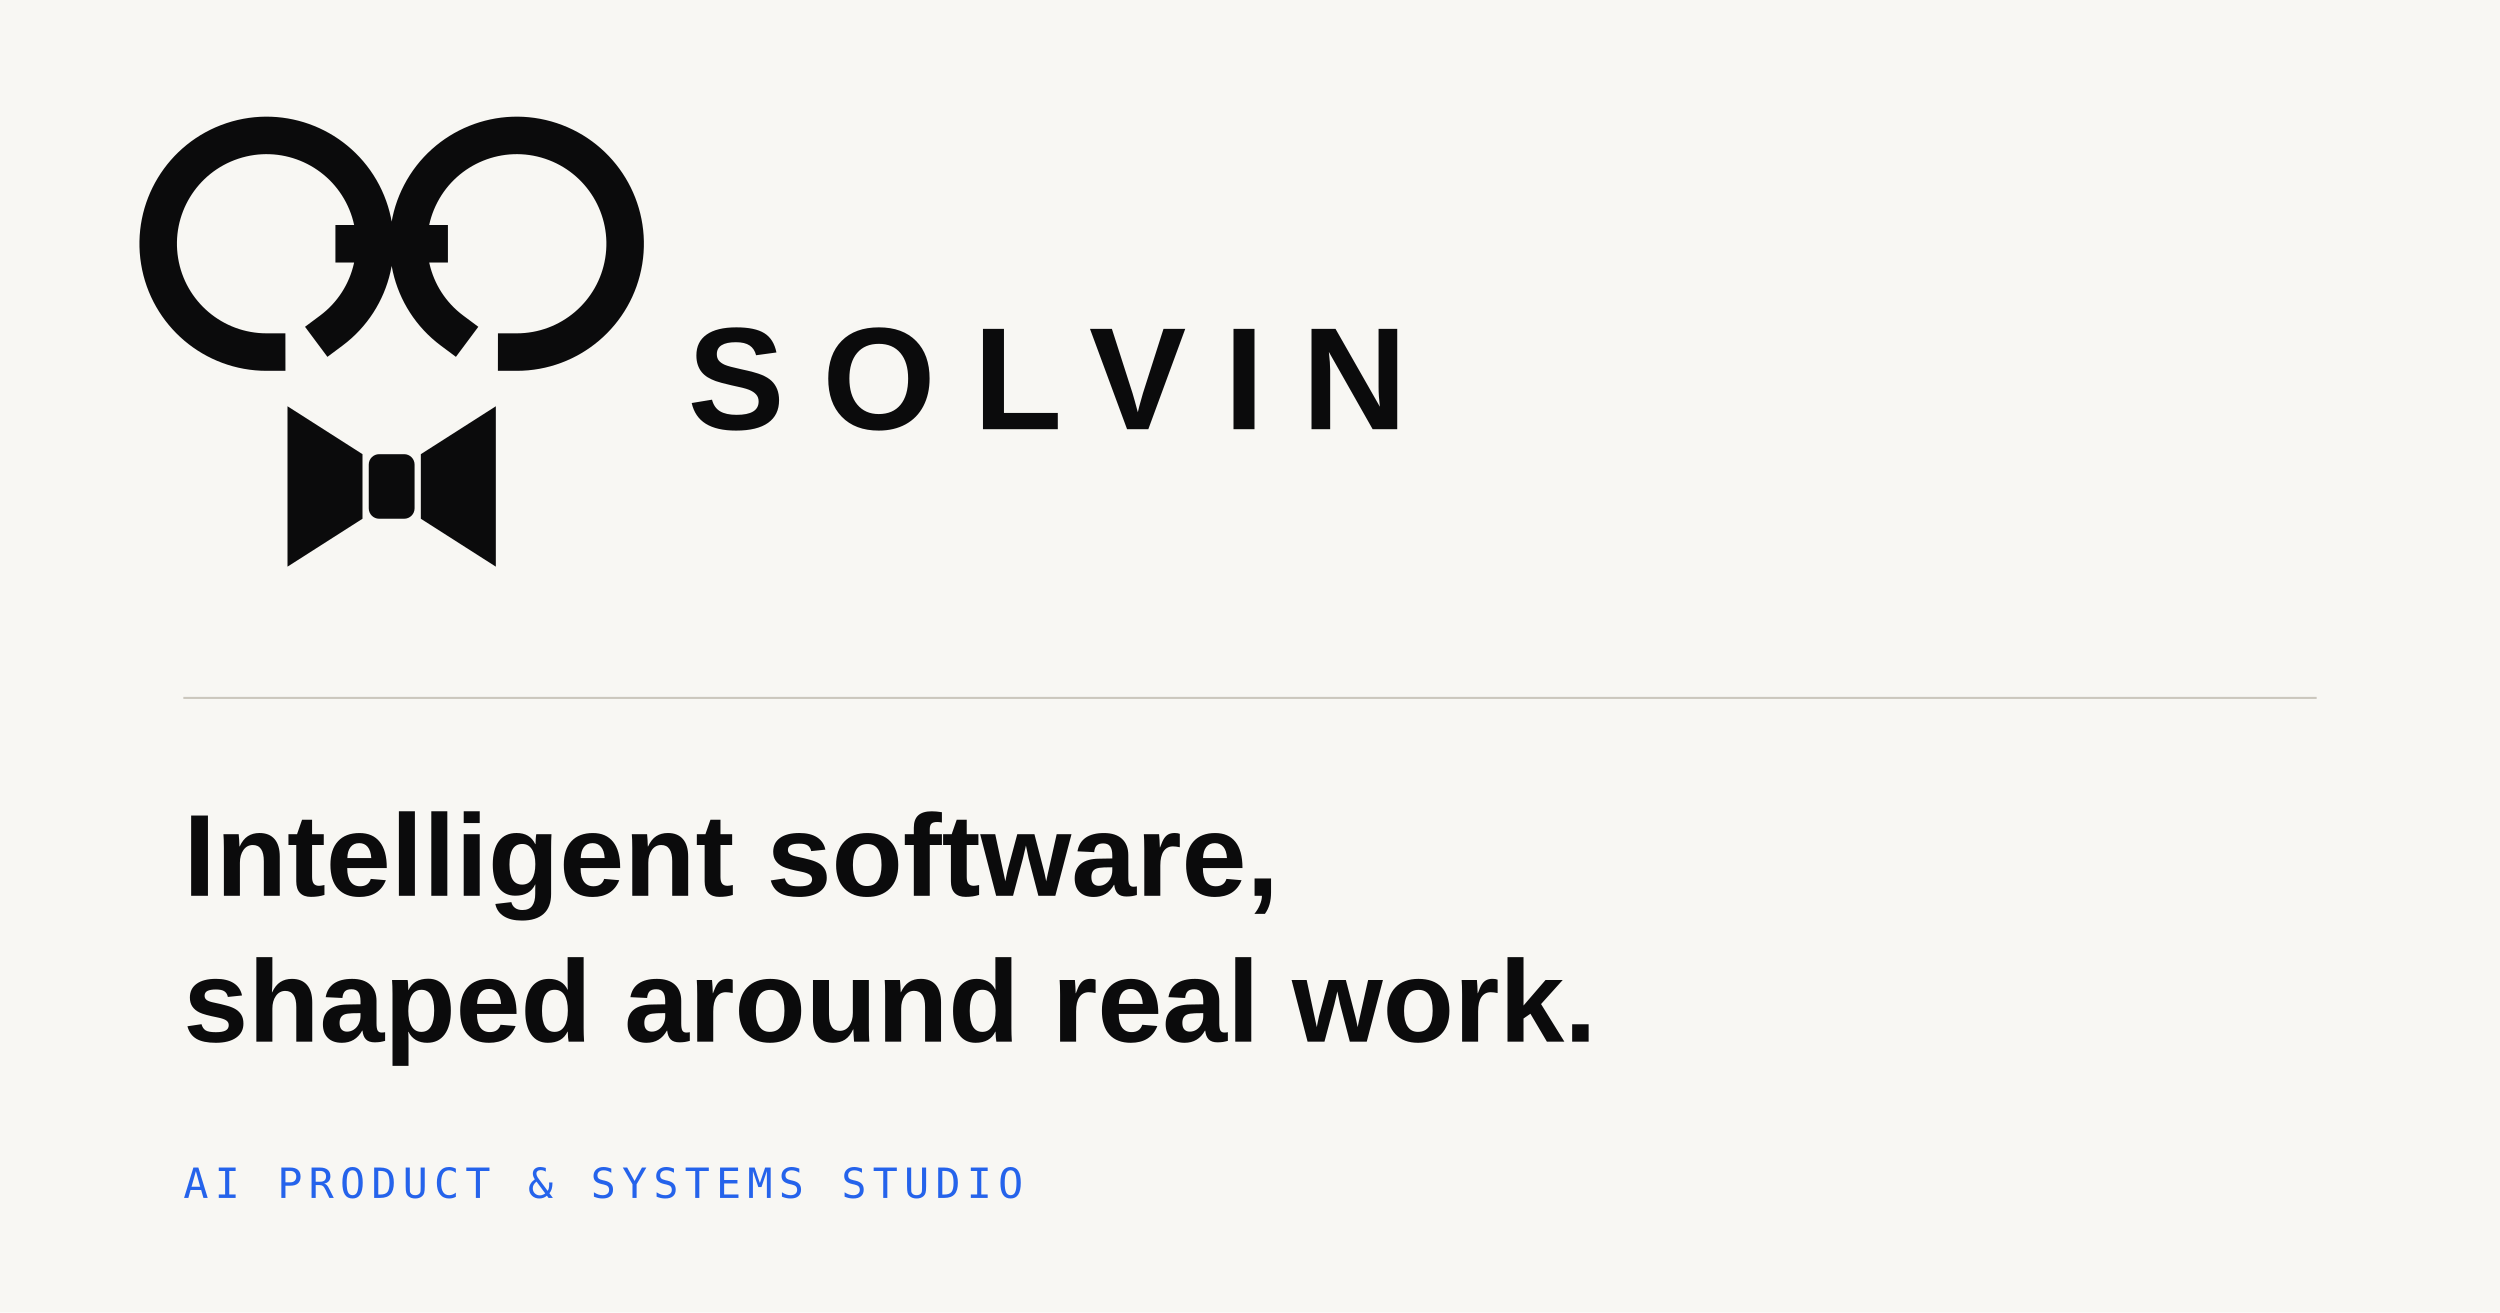
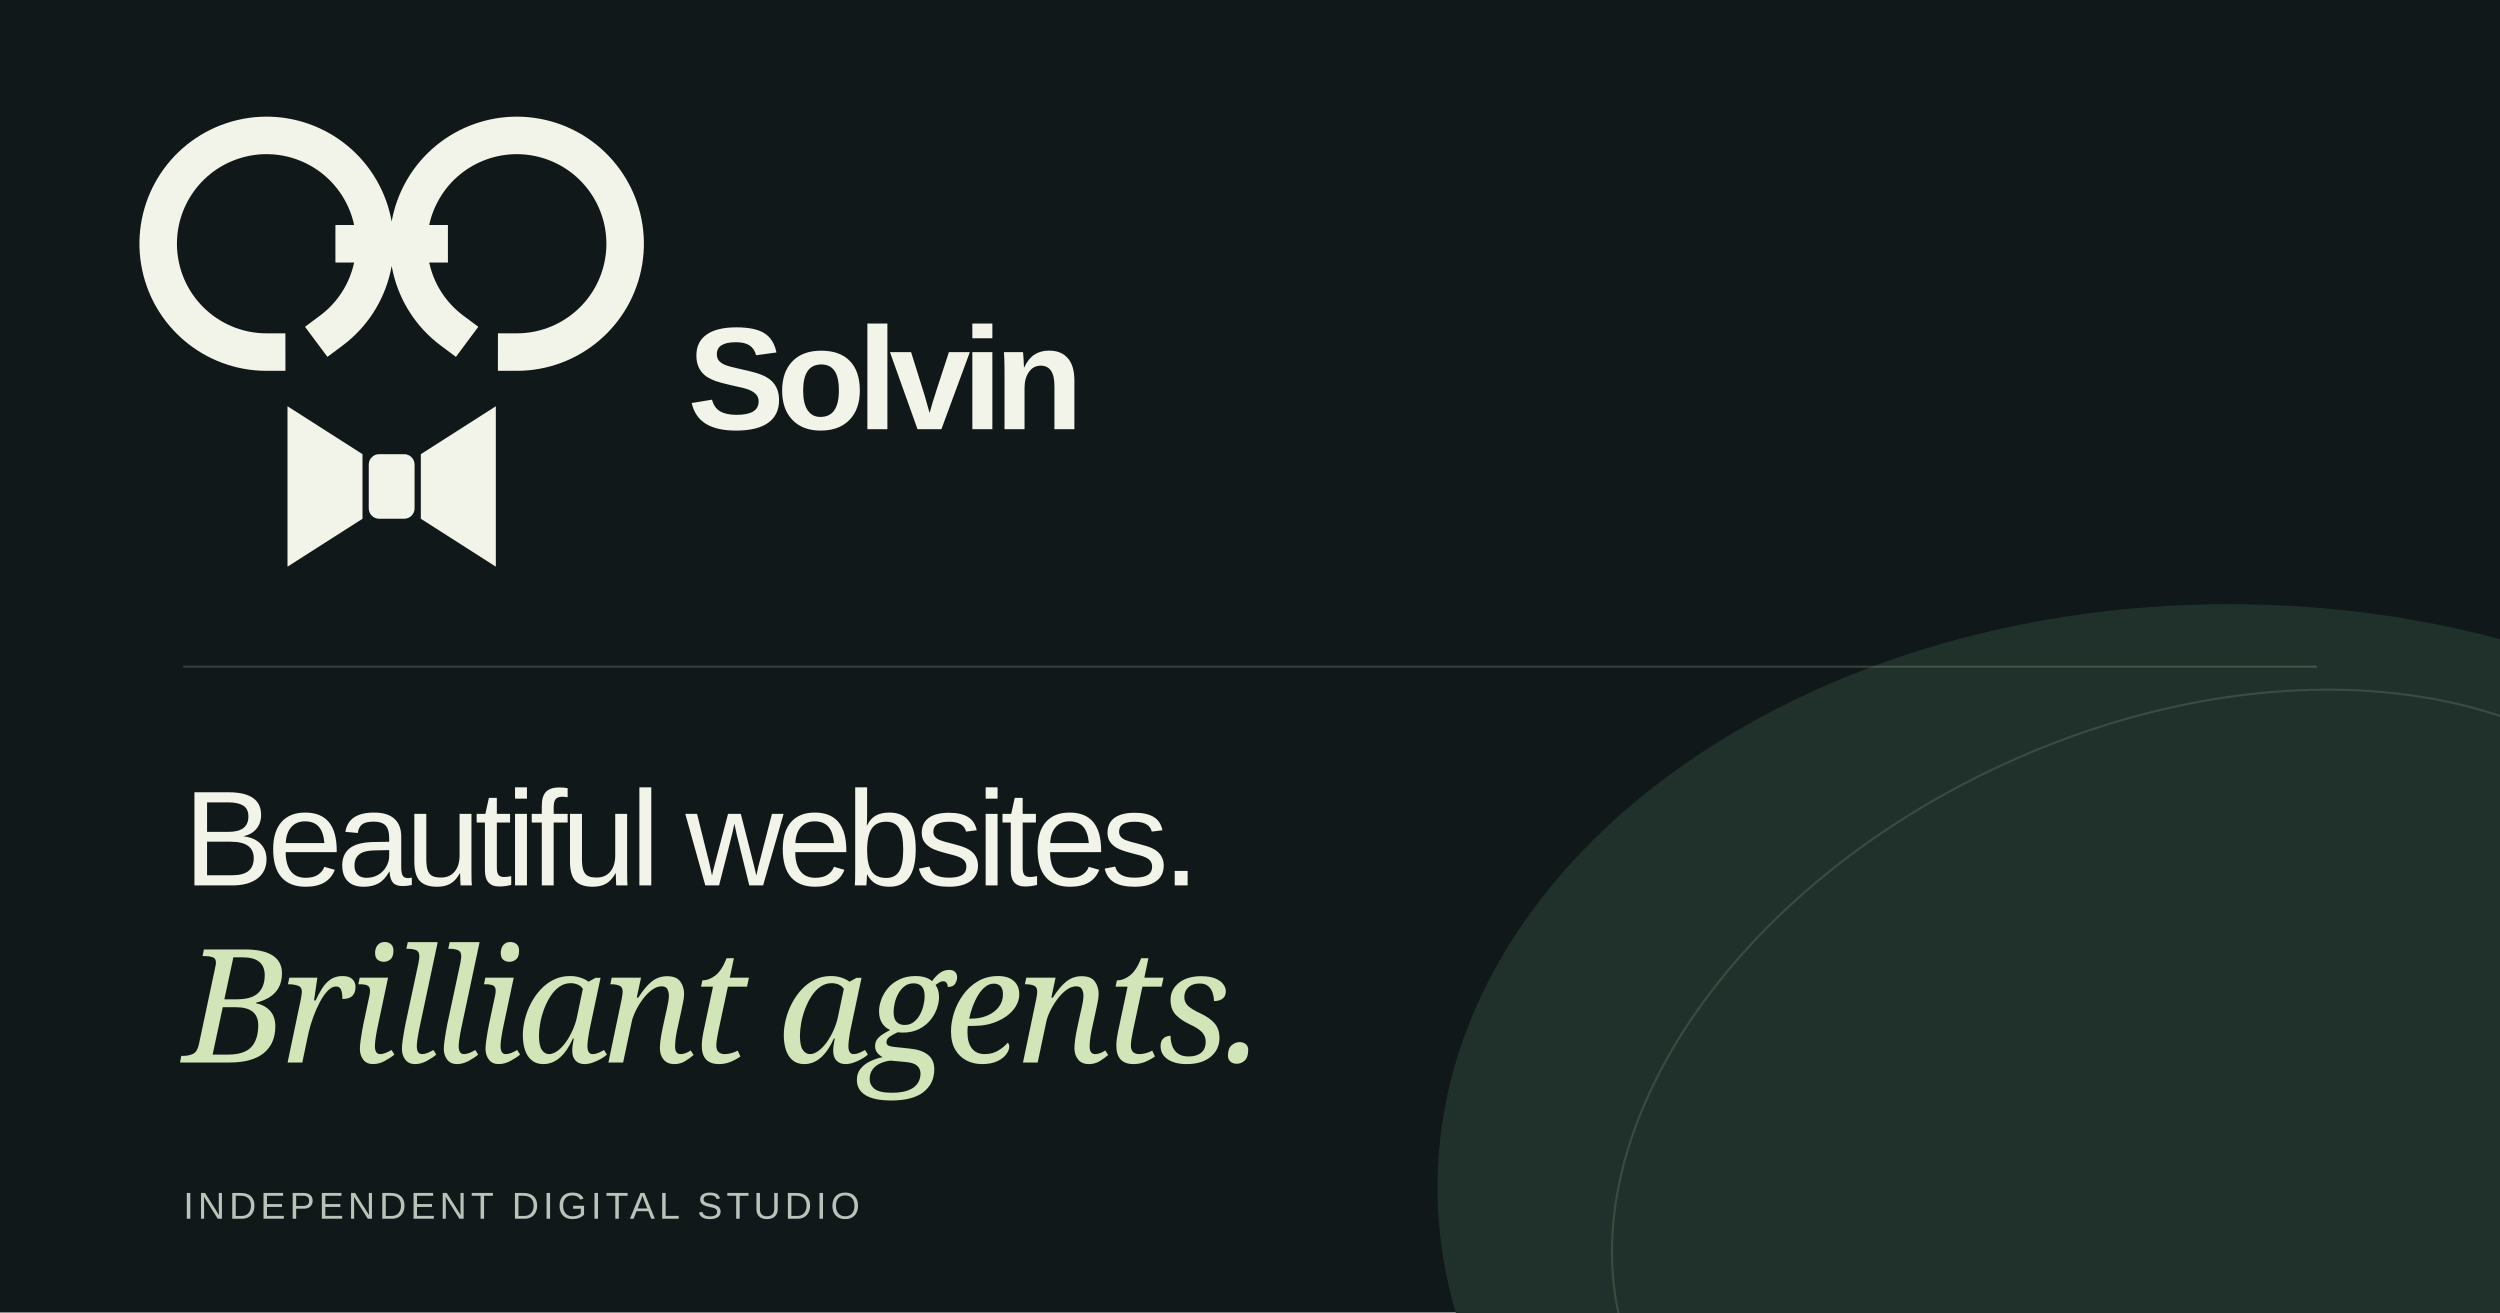
<svg xmlns="http://www.w3.org/2000/svg" viewBox="0 0 1200 630" fill="none">
-   <rect width="1200" height="630" fill="#F8F7F3" />
-   <path d="M128 169a52 52 0 1 1 31-10.3M217 158.7A52 52 0 1 1 248 169M170 117h36" stroke="#0B0B0C" stroke-width="18" stroke-linecap="square" />
-   <path d="m138 195 36 23v31l-36 23v-77ZM238 195l-36 23v31l36 23v-77Z" fill="#0B0B0C" />
-   <rect x="177" y="218" width="22" height="31" rx="5" fill="#0B0B0C" />
-   <text x="330" y="206" fill="#0B0B0C" font-family="Arial, Helvetica, sans-serif" font-size="70" font-weight="600" letter-spacing="18">SOLVIN</text>
-   <path d="M88 335h1024" stroke="#CBC7BD" />
-   <text x="88" y="430" fill="#0B0B0C" font-family="Arial, Helvetica, sans-serif" font-size="56" font-weight="600">Intelligent software,</text>
-   <text x="88" y="500" fill="#0B0B0C" font-family="Arial, Helvetica, sans-serif" font-size="56" font-weight="600">shaped around real work.</text>
-   <text x="88" y="575" fill="#2563EB" font-family="monospace" font-size="20" letter-spacing="3">AI PRODUCT &amp; SYSTEMS STUDIO</text>
+   <rect width="1200" height="630" fill="#111819" />
+   <ellipse cx="1070" cy="570" rx="380" ry="280" fill="#20312B" />
+   <ellipse cx="1040" cy="540" rx="280" ry="190" stroke="#D1E5B8" stroke-opacity=".15" transform="rotate(-25 1040 540)" />
+   <path d="M128 169a52 52 0 1 1 31-10.3M217 158.7A52 52 0 1 1 248 169M170 117h36" stroke="#F3F4E9" stroke-width="18" stroke-linecap="square" />
+   <path d="m138 195 36 23v31l-36 23v-77ZM238 195l-36 23v31l36 23v-77Z" fill="#F3F4E9" />
+   <rect x="177" y="218" width="22" height="31" rx="5" fill="#F3F4E9" />
+   <text x="330" y="206" fill="#F3F4E9" font-family="Arial, Helvetica, sans-serif" font-size="70" font-weight="600" letter-spacing="-4">Solvin</text>
+   <path d="M88 320h1024" stroke="#D1E5B8" stroke-opacity=".2" />
+   <text x="88" y="425" fill="#F3F4E9" font-family="Arial, Helvetica, sans-serif" font-size="65" letter-spacing="-3">Beautiful websites.</text>
+   <text x="88" y="510" fill="#D1E5B8" font-family="Georgia, serif" font-style="italic" font-size="76" letter-spacing="-3">Brilliant agents.</text>
+   <text x="88" y="585" fill="#B9C3B9" font-family="Arial, Helvetica, sans-serif" font-size="18" letter-spacing="2">INDEPENDENT DIGITAL STUDIO</text>
</svg>
